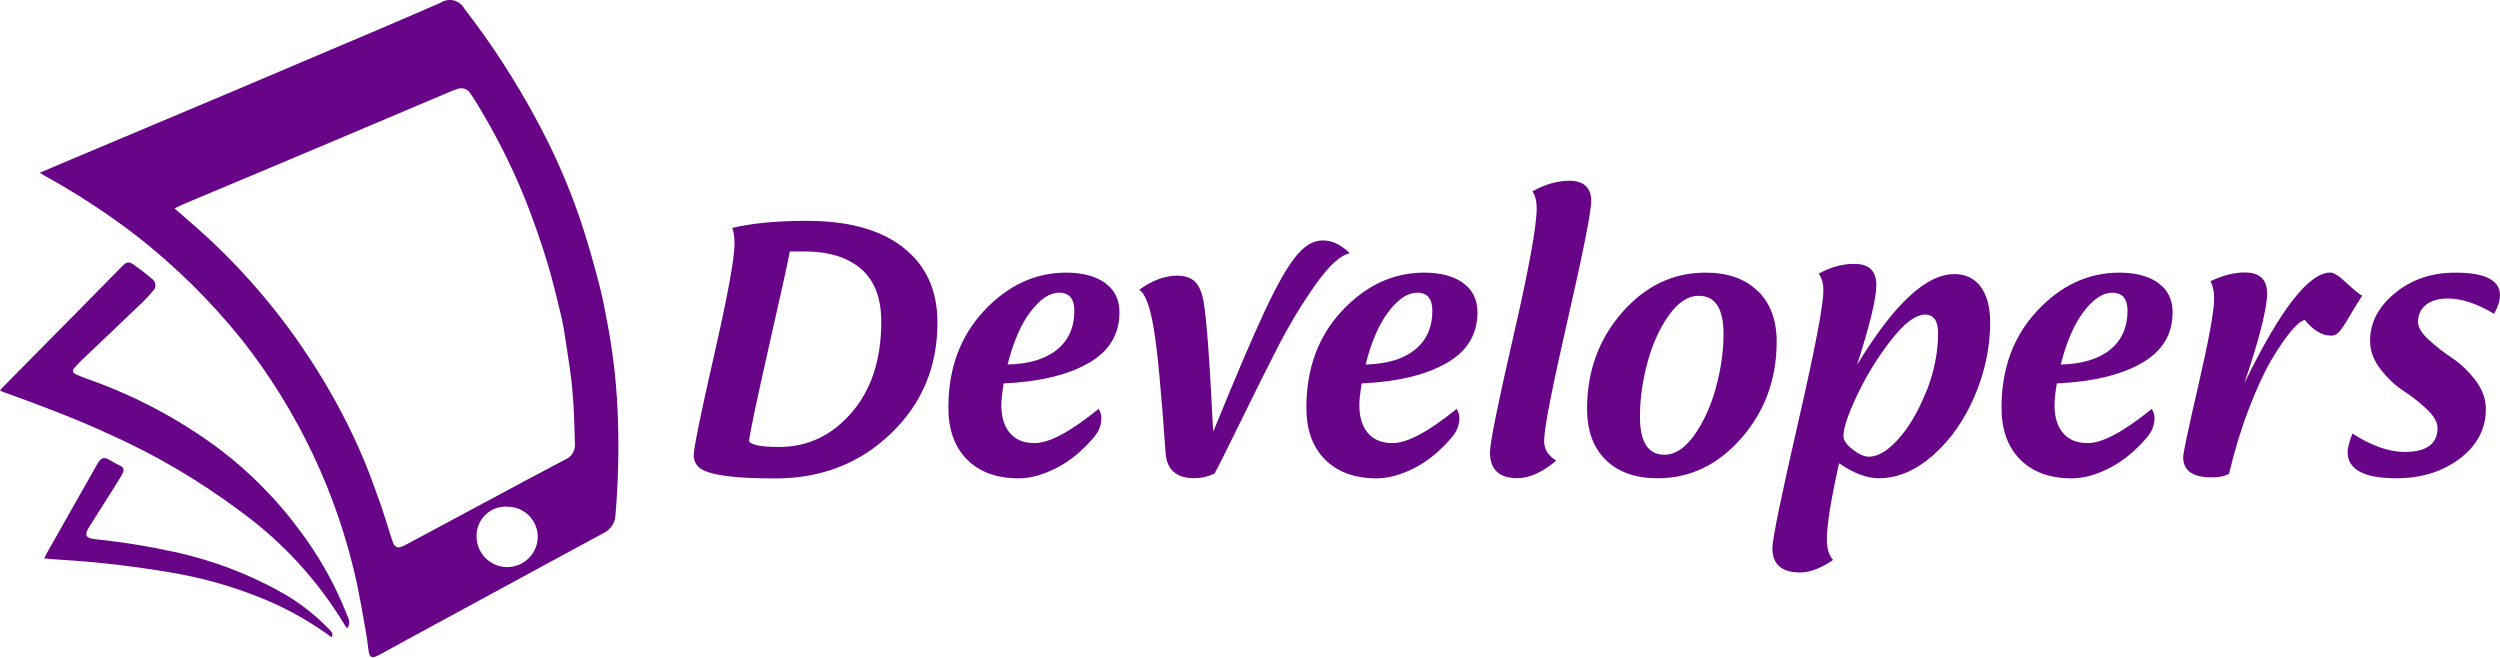
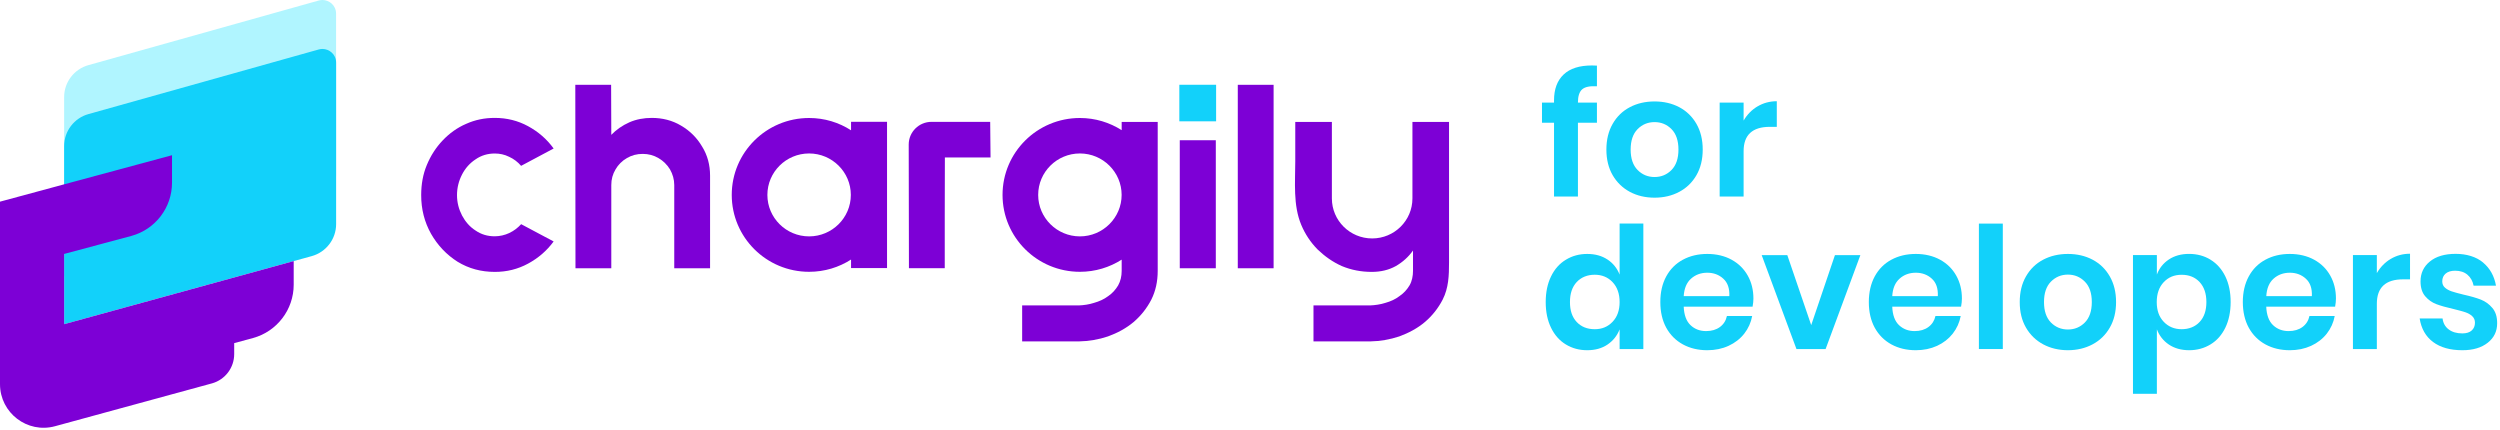
- <svg xmlns="http://www.w3.org/2000/svg" id="Layer_2" data-name="Layer 2" viewBox="0 0 279.4 73.44">
-   <defs>
-     <style>
-       .cls-1 {
-         fill: #680488;
-       }
-     </style>
-   </defs>
-   <g id="Layer_1-2" data-name="Layer 1">
+ <svg xmlns="http://www.w3.org/2000/svg" version="1.2" viewBox="0 0 571 98" width="571" height="98">
+   <style>
+ 		.s0 { fill: #7d00d6 } 
+ 		.s1 { fill: #12d1fa } 
+ 		.s2 { fill: #b0f5ff } 
+ 	</style>
+   <g>
+     <path class="s0" d="m194.38 27.82v1.94c-2.76-1.78-6.04-2.81-9.58-2.81-9.76 0-17.67 7.86-17.67 17.57 0 9.7 7.91 17.56 17.67 17.56 3.54 0 6.82-1.03 9.58-2.8v1.94h8.22v-33.4h-8.22zm-9.58 26.17c-5.25 0-9.53-4.24-9.53-9.47 0-5.23 4.28-9.47 9.53-9.47 5.25 0 9.53 4.25 9.53 9.47 0 5.22-4.27 9.47-9.53 9.47z" />
+     <path class="s0" d="m116.33 53.22q-1.6 0.74-3.32 0.75-2.46 0.01-4.38-1.31c-1.33-0.84-2.35-2.03-3.1-3.44-0.75-1.45-1.15-2.99-1.15-4.66 0-1.67 0.4-3.25 1.15-4.7q1.11-2.17 3.1-3.47 1.92-1.33 4.38-1.33c1.1 0 2.21 0.22 3.27 0.75 1.06 0.48 1.99 1.19 2.74 2.07l7.43-3.96c-1.55-2.15-3.5-3.82-5.84-5.1q-3.5-1.9-7.61-1.89-3.5-0.01-6.54 1.36c-2.04 0.88-3.81 2.16-5.35 3.78-1.55 1.63-2.74 3.48-3.63 5.63-0.88 2.11-1.28 4.4-1.28 6.86q-0.01 4.81 2.25 8.84c1.51 2.63 3.54 4.79 6.06 6.38 2.57 1.57 5.4 2.32 8.5 2.32q4.1 0.01 7.6-1.89 3.52-1.9 5.84-5.06l-7.42-3.95c-0.76 0.83-1.65 1.53-2.7 2.01" />
+     <path class="s0" d="m160.37 33.49q-1.78-3.03-4.82-4.8c-1.99-1.19-4.25-1.76-6.68-1.76-1.81 0-3.54 0.31-5.13 1.01q-2.39 1.07-4.12 2.86l-0.04-11.43h-8.18l0.04 41.9h8.18v-19q-0.01-1.96 0.98-3.6c0.61-1.06 1.5-1.94 2.56-2.55 1.11-0.66 2.3-0.97 3.63-0.97q1.97-0.01 3.63 0.97c1.05 0.61 1.94 1.49 2.6 2.55 0.62 1.1 0.98 2.29 0.98 3.6v19h8.18v-21.15c0-2.41-0.58-4.66-1.81-6.63z" />
+     <path fill-rule="evenodd" class="s1" d="m277.76 19.36v8.35h-8.4v-8.35z" />
+     <path fill-rule="evenodd" class="s0" d="m277.69 32.03v29.24h-8.23v-29.24z" />
+     <path fill-rule="evenodd" class="s0" d="m290.89 19.37v41.9h-8.18v-41.9z" />
+     <path class="s0" d="m256.19 27.85v1.88c-2.75-1.75-6.02-2.78-9.54-2.78-9.76 0-17.67 7.86-17.67 17.57 0 9.7 7.91 17.56 17.67 17.56 3.51 0 6.79-1.02 9.54-2.78v2.59q0 1.84-0.8 3.29c-0.58 0.97-1.32 1.81-2.3 2.47-0.93 0.7-1.99 1.18-3.23 1.53-1.1 0.36-2.34 0.54-3.49 0.58h-12.91v8.22h12.91q3.5-0.07 6.68-1.14c2.17-0.79 4.16-1.85 5.88-3.3 1.64-1.41 3.01-3.12 4.03-5.1q1.46-2.91 1.46-6.55v-34.04h-8.22zm-9.54 26.14c-5.25 0-9.53-4.25-9.53-9.47 0-5.23 4.28-9.47 9.53-9.47 5.25 0 9.53 4.25 9.53 9.47 0 5.21-4.28 9.47-9.53 9.47z" />
+     <path class="s0" d="m207.6 61.25h8.18v-11.79l0.03-13.5h10.43l-0.08-8.13h-13.4c-2.88 0-5.21 2.32-5.21 5.18 0 0 0.04 28.24 0.05 28.24z" />
+     <path class="s0" d="m322.59 27.85h8.37v32.12c0 2.93-0.09 5.79-1.46 8.47-1.02 1.97-2.39 3.69-4.03 5.09-1.72 1.46-3.71 2.51-5.88 3.31-2.12 0.7-4.34 1.1-6.68 1.14h-12.91v-8.22h12.91c1.15-0.05 2.39-0.22 3.5-0.58 1.24-0.35 2.3-0.83 3.22-1.54 0.98-0.66 1.73-1.49 2.31-2.46 0.57-0.96 0.79-2.2 0.79-3.3v-4.66q-1.54 2.18-3.94 3.56c-1.59 0.88-3.4 1.32-5.48 1.32q-3.64 0-6.81-1.32c-2.08-0.92-3.94-2.24-5.58-3.82q-2.39-2.44-3.71-5.59c-1.9-4.53-1.37-9.75-1.37-14.54v-8.98h8.36v17.47c0 5.05 4.12 9.14 9.2 9.14 5.08 0 9.2-4.09 9.2-9.14v-17.47z" />
    <g>
-       <g>
-         <path class="cls-1" d="M100.95,27.66c-2.54-1.99-6.14-2.98-10.79-2.98-3.31,0-6.08,.26-8.33,.79,.18,.41,.26,1.01,.26,1.8,0,1.61-.76,5.75-2.28,12.42-1.52,6.67-2.28,10.4-2.28,11.19,0,.61,.25,1.1,.75,1.47,.5,.37,1.42,.64,2.76,.83,1.34,.19,3.22,.29,5.61,.29,5.12,0,9.42-1.67,12.9-5,3.48-3.33,5.22-7.47,5.22-12.42,0-3.6-1.27-6.39-3.82-8.38Zm-5.77,18.45c-2.21,2.56-4.91,3.84-8.09,3.84-2.05,0-3.17-.22-3.38-.66,.12-1.02,.87-4.6,2.26-10.73,1.39-6.13,2.16-9.61,2.3-10.46h1.62c2.72,0,4.83,.65,6.34,1.95,1.51,1.3,2.26,3.27,2.26,5.9,0,4.21-1.1,7.6-3.31,10.16Z" />
-         <path class="cls-1" d="M123.49,31.61c-1.08-.76-2.53-1.14-4.34-1.14-3.45,0-6.51,1.42-9.17,4.26-2.66,2.84-3.99,6.45-3.99,10.83,0,2.46,.69,4.39,2.08,5.79,1.39,1.4,3.31,2.11,5.77,2.11,1.32,0,2.73-.39,4.23-1.16,1.51-.77,2.9-1.92,4.19-3.44,.56-.67,.83-1.37,.83-2.11,0-.38-.1-.73-.31-1.05-3.13,2.54-5.51,3.82-7.15,3.82-1.2,0-2.12-.37-2.76-1.12-.64-.75-.96-1.79-.96-3.14,0-.55,.09-1.36,.26-2.41,3.95-.18,7.09-.92,9.43-2.24,2.34-1.32,3.51-3.22,3.51-5.7,0-1.43-.54-2.53-1.62-3.29Zm-5.35,7.46c-1.29,1.05-3.13,1.61-5.53,1.67,.64-2.54,1.5-4.52,2.57-5.92,1.07-1.4,2.13-2.11,3.18-2.11,1.14,0,1.71,.67,1.71,2.02,0,1.84-.64,3.29-1.93,4.34Z" />
-         <path class="cls-1" d="M150.87,28.32c-.97-.96-1.97-1.45-3.03-1.45s-2.01,.57-2.96,1.71c-.95,1.14-2.11,3.16-3.47,6.05-1.36,2.89-3.3,7.43-5.81,13.6-.03-.2-.1-1.35-.2-3.44-.1-2.09-.23-4.2-.39-6.34-.16-2.13-.33-3.73-.5-4.78-.2-1.05-.53-1.79-.99-2.22-.45-.42-1.1-.64-1.95-.64-1.4,0-2.82,.53-4.25,1.58,.67,.41,1.21,1.84,1.62,4.3,.41,2.46,.85,7.08,1.32,13.86,.12,1.93,1.18,2.89,3.2,2.89,.82,0,1.58-.17,2.28-.53,.53-.96,1.54-2.99,3.05-6.08,1.51-3.08,2.87-5.82,4.1-8.2,1.23-2.38,2.6-4.65,4.12-6.8,1.52-2.15,2.81-3.33,3.86-3.53Z" />
-         <path class="cls-1" d="M163.5,31.61c-1.08-.76-2.53-1.14-4.34-1.14-3.45,0-6.51,1.42-9.17,4.26-2.66,2.84-3.99,6.45-3.99,10.83,0,2.46,.69,4.39,2.08,5.79,1.39,1.4,3.31,2.11,5.77,2.11,1.32,0,2.73-.39,4.23-1.16,1.51-.77,2.9-1.92,4.19-3.44,.56-.67,.83-1.37,.83-2.11,0-.38-.1-.73-.31-1.05-3.13,2.54-5.51,3.82-7.15,3.82-1.2,0-2.12-.37-2.76-1.12-.64-.75-.96-1.79-.96-3.14,0-.55,.09-1.36,.26-2.41,3.95-.18,7.09-.92,9.43-2.24,2.34-1.32,3.51-3.22,3.51-5.7,0-1.43-.54-2.53-1.62-3.29Zm-5.35,7.46c-1.29,1.05-3.13,1.61-5.53,1.67,.64-2.54,1.5-4.52,2.57-5.92,1.07-1.4,2.13-2.11,3.18-2.11,1.14,0,1.71,.67,1.71,2.02,0,1.84-.64,3.29-1.93,4.34Z" />
-         <path class="cls-1" d="M177.84,22.53c0-1.55-.82-2.33-2.46-2.33-1.32,0-2.69,.39-4.12,1.18,.32,.47,.48,1.1,.48,1.89,0,1.99-.87,6.77-2.61,14.34-1.74,7.58-2.61,11.89-2.61,12.94,0,1.93,1.02,2.89,3.07,2.89,1.35,0,2.79-.66,4.34-1.97-.91-.53-1.36-1.26-1.36-2.19,0-1.37,.88-5.88,2.63-13.53,1.75-7.65,2.63-12.06,2.63-13.23Z" />
-         <path class="cls-1" d="M196.44,32.53c-1.4-1.38-3.35-2.06-5.83-2.06-3.63,0-6.74,1.49-9.34,4.47-2.6,2.98-3.9,6.57-3.9,10.75,0,2.43,.69,4.33,2.08,5.7,1.39,1.38,3.33,2.06,5.81,2.06,3.63,0,6.75-1.5,9.37-4.5,2.62-3,3.93-6.59,3.93-10.77,0-2.4-.7-4.28-2.11-5.66Zm-4.67,10.81c-.57,2.06-1.38,3.82-2.41,5.29-1.04,1.46-2.16,2.19-3.36,2.19-1.81,0-2.72-1.42-2.72-4.25,0-1.96,.28-3.97,.83-6.03,.56-2.06,1.35-3.82,2.39-5.29,1.04-1.46,2.16-2.19,3.36-2.19,1.84,0,2.76,1.42,2.76,4.25,0,1.96-.29,3.97-.86,6.03Z" />
-         <path class="cls-1" d="M218.38,30.64c-3.13,0-6.74,3.38-10.83,10.13,1.43-4.47,2.15-7.44,2.15-8.91,0-1.58-.82-2.37-2.46-2.37-1.35,0-2.68,.37-3.99,1.1,.35,.44,.53,1.07,.53,1.89,0,1.64-.95,6.59-2.85,14.87-1.9,8.28-2.85,12.91-2.85,13.91,0,1.81,1.04,2.72,3.11,2.72,1.08,0,2.31-.47,3.68-1.4-.47-.5-.7-1.27-.7-2.33,0-1.55,.45-4.37,1.36-8.47,1.64,1.11,3.11,1.67,4.43,1.67,2.11,0,4.13-.86,6.08-2.57,1.94-1.71,3.49-3.92,4.65-6.62,1.15-2.71,1.73-5.45,1.73-8.23,0-1.7-.35-3.02-1.05-3.97-.7-.95-1.7-1.43-2.98-1.43Zm-3.09,13.07c-.86,2.19-1.89,3.96-3.09,5.31-1.2,1.35-2.31,2.02-3.33,2.02-.53,0-1.13-.27-1.82-.81-.69-.54-1.03-1.03-1.03-1.47,0-.91,.51-2.44,1.54-4.61,1.02-2.16,2.28-4.2,3.77-6.12,1.49-1.92,2.76-2.87,3.82-2.87,.96,0,1.45,.69,1.45,2.06,0,2.13-.43,4.3-1.29,6.49Z" />
-         <path class="cls-1" d="M241.19,31.61c-1.08-.76-2.53-1.14-4.34-1.14-3.45,0-6.51,1.42-9.17,4.26-2.66,2.84-3.99,6.45-3.99,10.83,0,2.46,.69,4.39,2.08,5.79,1.39,1.4,3.31,2.11,5.77,2.11,1.32,0,2.73-.39,4.23-1.16,1.51-.77,2.9-1.92,4.19-3.44,.56-.67,.83-1.37,.83-2.11,0-.38-.1-.73-.31-1.05-3.13,2.54-5.51,3.82-7.15,3.82-1.2,0-2.12-.37-2.76-1.12-.64-.75-.96-1.79-.96-3.14,0-.55,.09-1.36,.26-2.41,3.95-.18,7.09-.92,9.43-2.24,2.34-1.32,3.51-3.22,3.51-5.7,0-1.43-.54-2.53-1.62-3.29Zm-5.35,7.46c-1.29,1.05-3.13,1.61-5.53,1.67,.64-2.54,1.5-4.52,2.57-5.92,1.07-1.4,2.13-2.11,3.18-2.11,1.14,0,1.71,.67,1.71,2.02,0,1.84-.64,3.29-1.93,4.34Z" />
-         <path class="cls-1" d="M264,33.05c-.38-.21-.97-.69-1.78-1.45-.8-.76-1.4-1.14-1.78-1.14-2.4,0-5.6,4.12-9.61,12.37,1.7-5.03,2.54-8.38,2.54-10.05,0-1.55-.83-2.33-2.5-2.33-1.17,0-2.44,.32-3.82,.97,.26,.5,.4,1.16,.4,1.97,0,1.35-.58,4.53-1.73,9.54-1.16,5.02-1.73,7.73-1.73,8.14,0,1.52,1.05,2.28,3.16,2.28,.85,0,1.51-.13,1.97-.4,.61-2.6,1.35-5.03,2.22-7.28,.86-2.25,1.7-4.06,2.5-5.42,.8-1.36,1.54-2.43,2.19-3.22,.66-.79,1.18-1.21,1.56-1.27,.94,1.17,1.92,1.75,2.94,1.75,.2,0,.4-.05,.57-.15,.18-.1,.36-.29,.55-.55,.19-.26,.37-.54,.55-.83,.18-.29,.44-.73,.79-1.32s.69-1.13,1.01-1.62Z" />
-         <path class="cls-1" d="M271.13,34.06c.6-.47,1.43-.7,2.48-.7,1.49,0,3.2,.57,5.13,1.71,.44-.79,.66-1.48,.66-2.06,0-1.7-1.67-2.54-5-2.54-2.63,0-4.88,.76-6.73,2.28-1.86,1.52-2.79,3.31-2.79,5.35,0,1.11,.4,2.17,1.18,3.18s1.65,1.82,2.59,2.43c.94,.61,1.8,1.29,2.59,2.04s1.18,1.44,1.18,2.08c0,1.78-1.23,2.68-3.69,2.68-1.75,0-3.7-.69-5.83-2.06-.35,.94-.53,1.62-.53,2.06,0,1.96,1.81,2.94,5.44,2.94,2.81,0,5.18-.74,7.11-2.21s2.9-3.31,2.9-5.51c0-1.14-.39-2.22-1.18-3.25-.79-1.02-1.66-1.85-2.61-2.48-.95-.63-1.82-1.31-2.61-2.04-.79-.73-1.18-1.39-1.18-1.97,0-.82,.3-1.46,.9-1.93Z" />
-       </g>
-       <g id="Group_13" data-name="Group 13">
-         <path id="Path_14" data-name="Path 14" class="cls-1" d="M4.43,19.31c1.24-.52,2.35-1,3.47-1.47,3.02-1.27,6.05-2.55,9.07-3.82,3.33-1.4,6.66-2.8,9.99-4.21,2.32-.98,4.63-1.97,6.94-2.95,2.71-1.15,5.43-2.29,8.14-3.45,2.42-1.03,4.83-2.08,7.24-3.12,.85-.55,1.99-.3,2.54,.55,.02,.04,.05,.08,.07,.12,2.96,3.82,5.6,7.87,7.9,12.12,1.97,3.58,3.63,7.33,4.97,11.19,.84,2.46,1.53,4.96,2.2,7.47,.43,1.64,.72,3.33,1.04,5,.62,3.43,.97,6.89,1.07,10.38,.1,3.47,.01,6.94-.28,10.4-.02,.86-.51,1.63-1.27,2.02-1.64,.88-3.29,1.77-4.92,2.66-5.69,3.09-11.39,6.18-17.08,9.27-1.04,.57-2.07,1.15-3.12,1.71-.91,.49-1.13,.32-1.24-.7-.14-1.21-.37-2.42-.58-3.62-.22-1.25-.45-2.5-.71-3.74-2.17-9.9-6.56-19.18-12.83-27.14-3.48-4.33-7.46-8.25-11.84-11.67-3.25-2.49-6.68-4.73-10.27-6.7-.14-.08-.26-.16-.49-.3Zm15.07,3.98c.58,.5,1.05,.92,1.53,1.33,5.57,4.76,10.39,10.34,14.29,16.55,2.05,3.24,3.83,6.64,5.32,10.16,.68,1.62,1.27,3.28,1.86,4.93,.48,1.37,.89,2.78,1.34,4.16,.26,.79,.58,.93,1.34,.55,.66-.33,1.3-.7,1.95-1.04,4.05-2.17,8.1-4.35,12.16-6.52,1.3-.7,2.61-1.38,3.91-2.07,.65-.27,1.07-.91,1.06-1.62-.06-2.04-.11-4.08-.29-6.11-.15-1.78-.46-3.55-.72-5.31-.15-.98-.29-1.97-.52-2.94-.49-2.04-.98-4.1-1.59-6.11-.67-2.18-1.42-4.34-2.24-6.46-1.32-3.35-2.89-6.59-4.7-9.7-.51-.89-1.03-1.77-1.61-2.62-.31-.55-.99-.76-1.56-.49-.19,.06-.38,.12-.57,.2-4.43,1.88-8.87,3.75-13.3,5.63-5.51,2.33-11.03,4.64-16.55,6.96-.34,.15-.67,.31-1.11,.51h0ZM56.68,56.62c-1.8-.09-3.33,1.3-3.42,3.1,0,.09,0,.17,0,.26,.02,1.89,1.56,3.41,3.45,3.4,1.84-.02,3.33-1.48,3.39-3.31,.03-1.87-1.45-3.41-3.32-3.44-.04,0-.07,0-.11,0h0Z" />
-         <path id="Path_15" data-name="Path 15" class="cls-1" d="M38.8,70.22c-.08-.09-.15-.18-.22-.28-3.01-5.03-7.01-9.39-11.76-12.83-4.52-3.38-9.4-6.25-14.55-8.56-3.9-1.8-7.92-3.31-11.96-4.76-.09-.03-.18-.08-.31-.14,.07-.1,.15-.19,.23-.29l8.94-9.05c1.45-1.47,2.9-2.95,4.35-4.42,.7-.71,.85-.73,1.65-.15,.61,.43,1.2,.9,1.77,1.39,.42,.26,.55,.81,.29,1.23-.05,.08-.11,.15-.19,.21-.33,.41-.68,.79-1.05,1.15-2.32,2.22-4.65,4.43-6.97,6.64-.25,.24-.48,.5-.71,.76-.26,.3-.16,.55,.15,.7,.38,.18,.76,.34,1.16,.48,5.34,1.85,10.36,4.51,14.89,7.88,3.47,2.63,6.55,5.76,9.12,9.28,1.84,2.47,3.39,5.15,4.62,7.97,.24,.56,.45,1.13,.69,1.68,.16,.36,.11,.79-.13,1.1Z" />
-         <path id="Path_16" data-name="Path 16" class="cls-1" d="M37.06,71.22c-2.08-1.53-4.31-2.83-6.66-3.88-3.22-1.41-6.59-2.46-10.04-3.13-4.62-.85-9.3-1.41-13.99-1.68-.46-.03-.92-.08-1.44-.13,.16-.3,.29-.55,.42-.79,1.81-3.21,3.63-6.42,5.45-9.62,.06-.1,.11-.2,.18-.3,.36-.56,.7-.63,1.27-.28,.39,.24,.8,.45,1.21,.66,.27,.09,.41,.38,.32,.64,0,.02-.02,.05-.03,.07-.13,.29-.28,.57-.45,.83-1.11,1.76-2.22,3.52-3.33,5.28-.57,.9-.41,1.25,.67,1.37,2.92,.3,5.82,.76,8.69,1.39,4.44,.94,8.7,2.57,12.62,4.84,1.82,1.08,3.48,2.41,4.93,3.94,.19,.2,.39,.4,.19,.76Z" />
+       <g id="Folder 4">
+         <path class="s2" d="m76.76 3.11v36.92c0 3.39-2.28 6.39-5.57 7.29l-56.54 15.82v-40.98c0-3.39 2.29-6.39 5.57-7.29l52.61-14.76q0.41-0.11 0.84-0.11c1.48 0 3.09 1.19 3.09 3.11z" />
+         <path class="s1" d="m71.19 58.5c3.28-0.9 5.58-3.9 5.58-7.29v-36.92c0-1.92-1.62-3.11-3.1-3.11q-0.42 0-0.84 0.11l-52.6 14.76c-3.29 0.9-5.58 3.91-5.58 7.3v40.69l0.04-0.01c0 0 56.5-15.52 56.5-15.53z" />
+         <path class="s0" d="m67.08 59.63v5.4c0 5.67-3.8 10.66-9.27 12.17l-4.32 1.17v2.5c0 3.1-2.05 5.83-5.03 6.68l-35.9 9.8c-6.33 1.72-12.56-3.06-12.56-9.61v-41.68l14.65-3.96 24.64-6.65v6.27c0 5.68-3.79 10.66-9.27 12.16l-15.37 4.12v16.04l13.81-3.79 38.62-10.62z" />
      </g>
    </g>
  </g>
+   <g id="Folder 1">
+     <g id="Folder 2">
+       <path class="s1" d="m361.36 20.41q-0.96 0.86-0.96 2.99v0.03h4.34v4.61h-4.34v16.85h-5.46v-16.85h-2.75v-4.61h2.75v-0.5q0-3.84 2.19-5.91 2.18-2.07 6.48-2.07 0.74 0 1.13 0.04v4.72q-2.41-0.15-3.38 0.7" />
+       <path class="s1" d="m383.54 24.48q2.49 1.32 3.93 3.81 1.43 2.5 1.43 5.87 0 3.37-1.43 5.85-1.43 2.48-3.93 3.81-2.5 1.33-5.64 1.33-3.14 0-5.64-1.33-2.49-1.34-3.93-3.81-1.43-2.48-1.43-5.85 0-3.37 1.43-5.87 1.43-2.5 3.93-3.81 2.5-1.31 5.64-1.31 3.14 0 5.64 1.31zm-9.51 5.01q-1.59 1.61-1.59 4.67 0 3.06 1.59 4.67 1.58 1.6 3.87 1.6 2.29 0 3.87-1.6 1.59-1.61 1.59-4.67 0-3.06-1.59-4.67-1.58-1.6-3.87-1.6-2.28 0-3.87 1.6z" />
+       <path class="s1" d="m401.41 24.31q1.97-1.18 4.41-1.19v5.85h-1.58q-6.01 0-6 5.58v10.34h-5.47v-21.46h5.47v4.11q1.19-2.05 3.17-3.24" />
+     </g>
+     <g id="Folder 3">
+       <path class="s1" d="m367.15 59.27q1.92 1.28 2.77 3.45v-11.66h5.42v28.66h-5.42v-4.49q-0.85 2.17-2.77 3.47-1.91 1.29-4.63 1.29-2.71 0-4.87-1.31-2.18-1.32-3.39-3.82-1.22-2.49-1.22-5.86 0-3.38 1.22-5.87 1.21-2.5 3.39-3.81 2.16-1.32 4.87-1.32 2.72 0 4.63 1.28m-7.03 5.14q-1.55 1.67-1.54 4.57-0.01 2.91 1.54 4.55 1.55 1.65 4.11 1.65c1.7 0 3.01-0.57 4.08-1.69q1.61-1.68 1.61-4.51c0-1.89-0.54-3.43-1.61-4.55q-1.6-1.69-4.08-1.69c-1.65 0-3.07 0.56-4.11 1.67" />
+       <path class="s1" d="m400.28 70.04h-15.72q0.12 2.86 1.55 4.22 1.43 1.36 3.56 1.36 1.89 0 3.16-0.93 1.26-0.93 1.6-2.52h5.77q-0.42 2.25-1.81 4.03-1.4 1.78-3.59 2.79-2.18 1-4.86 1-3.13 0-5.57-1.33-2.44-1.34-3.8-3.81-1.35-2.48-1.35-5.85-0.01-3.37 1.35-5.87 1.36-2.5 3.8-3.81 2.44-1.32 5.57-1.32c2.1 0 3.97 0.45 5.56 1.32q2.38 1.31 3.68 3.62 1.3 2.31 1.3 5.25 0 0.81-0.19 1.86m-6.69-6.4q-1.49-1.36-3.66-1.36c-1.44 0-2.7 0.45-3.71 1.36q-1.51 1.35-1.67 3.99h10.42q0.12-2.64-1.38-3.99z" />
+       <path fill-rule="evenodd" class="s1" d="m413.68 74.26l5.42-15.99h5.81l-7.94 21.45h-6.66l-7.94-21.45h5.85l5.46 15.99z" />
+       <path class="s1" d="m447.91 70.04h-15.72q0.11 2.86 1.54 4.22 1.44 1.36 3.57 1.36 1.89 0 3.15-0.93 1.26-0.93 1.61-2.52h5.77q-0.43 2.25-1.82 4.03-1.4 1.78-3.58 2.79-2.19 1-4.86 1-3.14 0-5.58-1.33-2.44-1.34-3.8-3.81-1.35-2.48-1.35-5.85 0-3.37 1.35-5.87 1.36-2.5 3.8-3.81 2.44-1.32 5.58-1.32c2.09 0 3.96 0.45 5.55 1.32q2.38 1.31 3.68 3.62 1.3 2.31 1.3 5.25 0 0.81-0.19 1.86m-6.68-6.4q-1.49-1.36-3.66-1.36c-1.44 0-2.71 0.45-3.71 1.36q-1.52 1.35-1.67 3.99h10.41q0.12-2.64-1.37-3.99z" />
+       <path fill-rule="evenodd" class="s1" d="m457.44 51.07v28.65h-5.46v-28.65z" />
+       <path class="s1" d="m477.94 59.31q2.5 1.32 3.93 3.81 1.44 2.5 1.44 5.87 0 3.37-1.44 5.85-1.43 2.48-3.93 3.81-2.49 1.33-5.63 1.34-3.14-0.01-5.64-1.34-2.5-1.34-3.93-3.81-1.44-2.48-1.43-5.85-0.01-3.37 1.43-5.87 1.43-2.5 3.93-3.81 2.5-1.31 5.64-1.31 3.14 0 5.63 1.31zm-9.51 5.02q-1.58 1.6-1.58 4.66 0 3.06 1.58 4.67 1.59 1.6 3.88 1.6 2.28 0 3.87-1.6 1.59-1.61 1.59-4.67 0-3.06-1.59-4.66-1.59-1.61-3.87-1.61-2.29 0-3.88 1.61z" />
+       <path class="s1" d="m504.87 59.31q2.17 1.32 3.39 3.81 1.22 2.5 1.22 5.87-0.01 3.37-1.22 5.87-1.22 2.5-3.39 3.81-2.17 1.32-4.88 1.32-2.71-0.01-4.63-1.3-1.91-1.3-2.73-3.47v14.72h-5.46v-31.68h5.46v4.45q0.82-2.17 2.73-3.44 1.92-1.28 4.63-1.28 2.71 0 4.88 1.31m-10.67 5.14q-1.6 1.69-1.6 4.55c0 1.91 0.53 3.39 1.6 4.51q1.61 1.69 4.09 1.69c1.65 0 3.07-0.55 4.1-1.65q1.55-1.64 1.55-4.55 0-2.9-1.55-4.57-1.55-1.66-4.1-1.66c-1.71 0-3.02 0.56-4.09 1.68z" />
+       <path class="s1" d="m533.33 70.04h-15.72q0.12 2.86 1.55 4.22 1.43 1.36 3.56 1.36 1.89 0 3.16-0.93 1.26-0.93 1.6-2.52h5.77q-0.42 2.25-1.81 4.03-1.4 1.78-3.59 2.79-2.19 1-4.86 1-3.13 0-5.57-1.33-2.44-1.34-3.8-3.81-1.35-2.48-1.36-5.85 0-3.37 1.36-5.87 1.36-2.5 3.8-3.81 2.44-1.32 5.57-1.32c2.1 0 3.97 0.45 5.56 1.32q2.38 1.31 3.68 3.62 1.3 2.31 1.3 5.25 0 0.81-0.19 1.86m-6.69-6.4q-1.49-1.36-3.65-1.36c-1.45 0-2.71 0.45-3.72 1.36q-1.51 1.35-1.66 3.99h10.41q0.12-2.64-1.38-3.99z" />
+       <path class="s1" d="m546.04 59.14q1.97-1.18 4.41-1.19v5.85h-1.58q-6 0-6 5.58v10.34h-5.46v-21.46h5.46v4.11q1.2-2.05 3.17-3.24" />
+       <path class="s1" d="m567.14 59.97q2.36 1.98 2.94 5.27h-5.11q-0.31-1.55-1.39-2.48-1.09-0.93-2.83-0.93-1.39 0-2.17 0.66-0.77 0.66-0.77 1.78 0 0.89 0.62 1.43 0.62 0.54 1.54 0.85 0.93 0.31 2.68 0.74 2.44 0.54 3.97 1.14 1.53 0.6 2.63 1.9 1.11 1.29 1.1 3.5 0.01 2.75-2.15 4.45-2.15 1.71-5.79 1.71-4.18 0-6.7-1.88-2.51-1.88-3.06-5.37h5.23q0.2 1.59 1.4 2.5 1.2 0.91 3.13 0.91 1.4 0 2.14-0.68 0.73-0.67 0.73-1.76 0-0.93-0.64-1.51-0.63-0.58-1.58-0.89-0.95-0.31-2.7-0.74-2.4-0.54-3.89-1.1-1.49-0.56-2.55-1.8-1.07-1.24-1.07-3.41 0-2.79 2.13-4.53 2.13-1.75 5.89-1.75c2.5 0 4.69 0.66 6.27 1.98" />
+     </g>
+   </g>
</svg>
